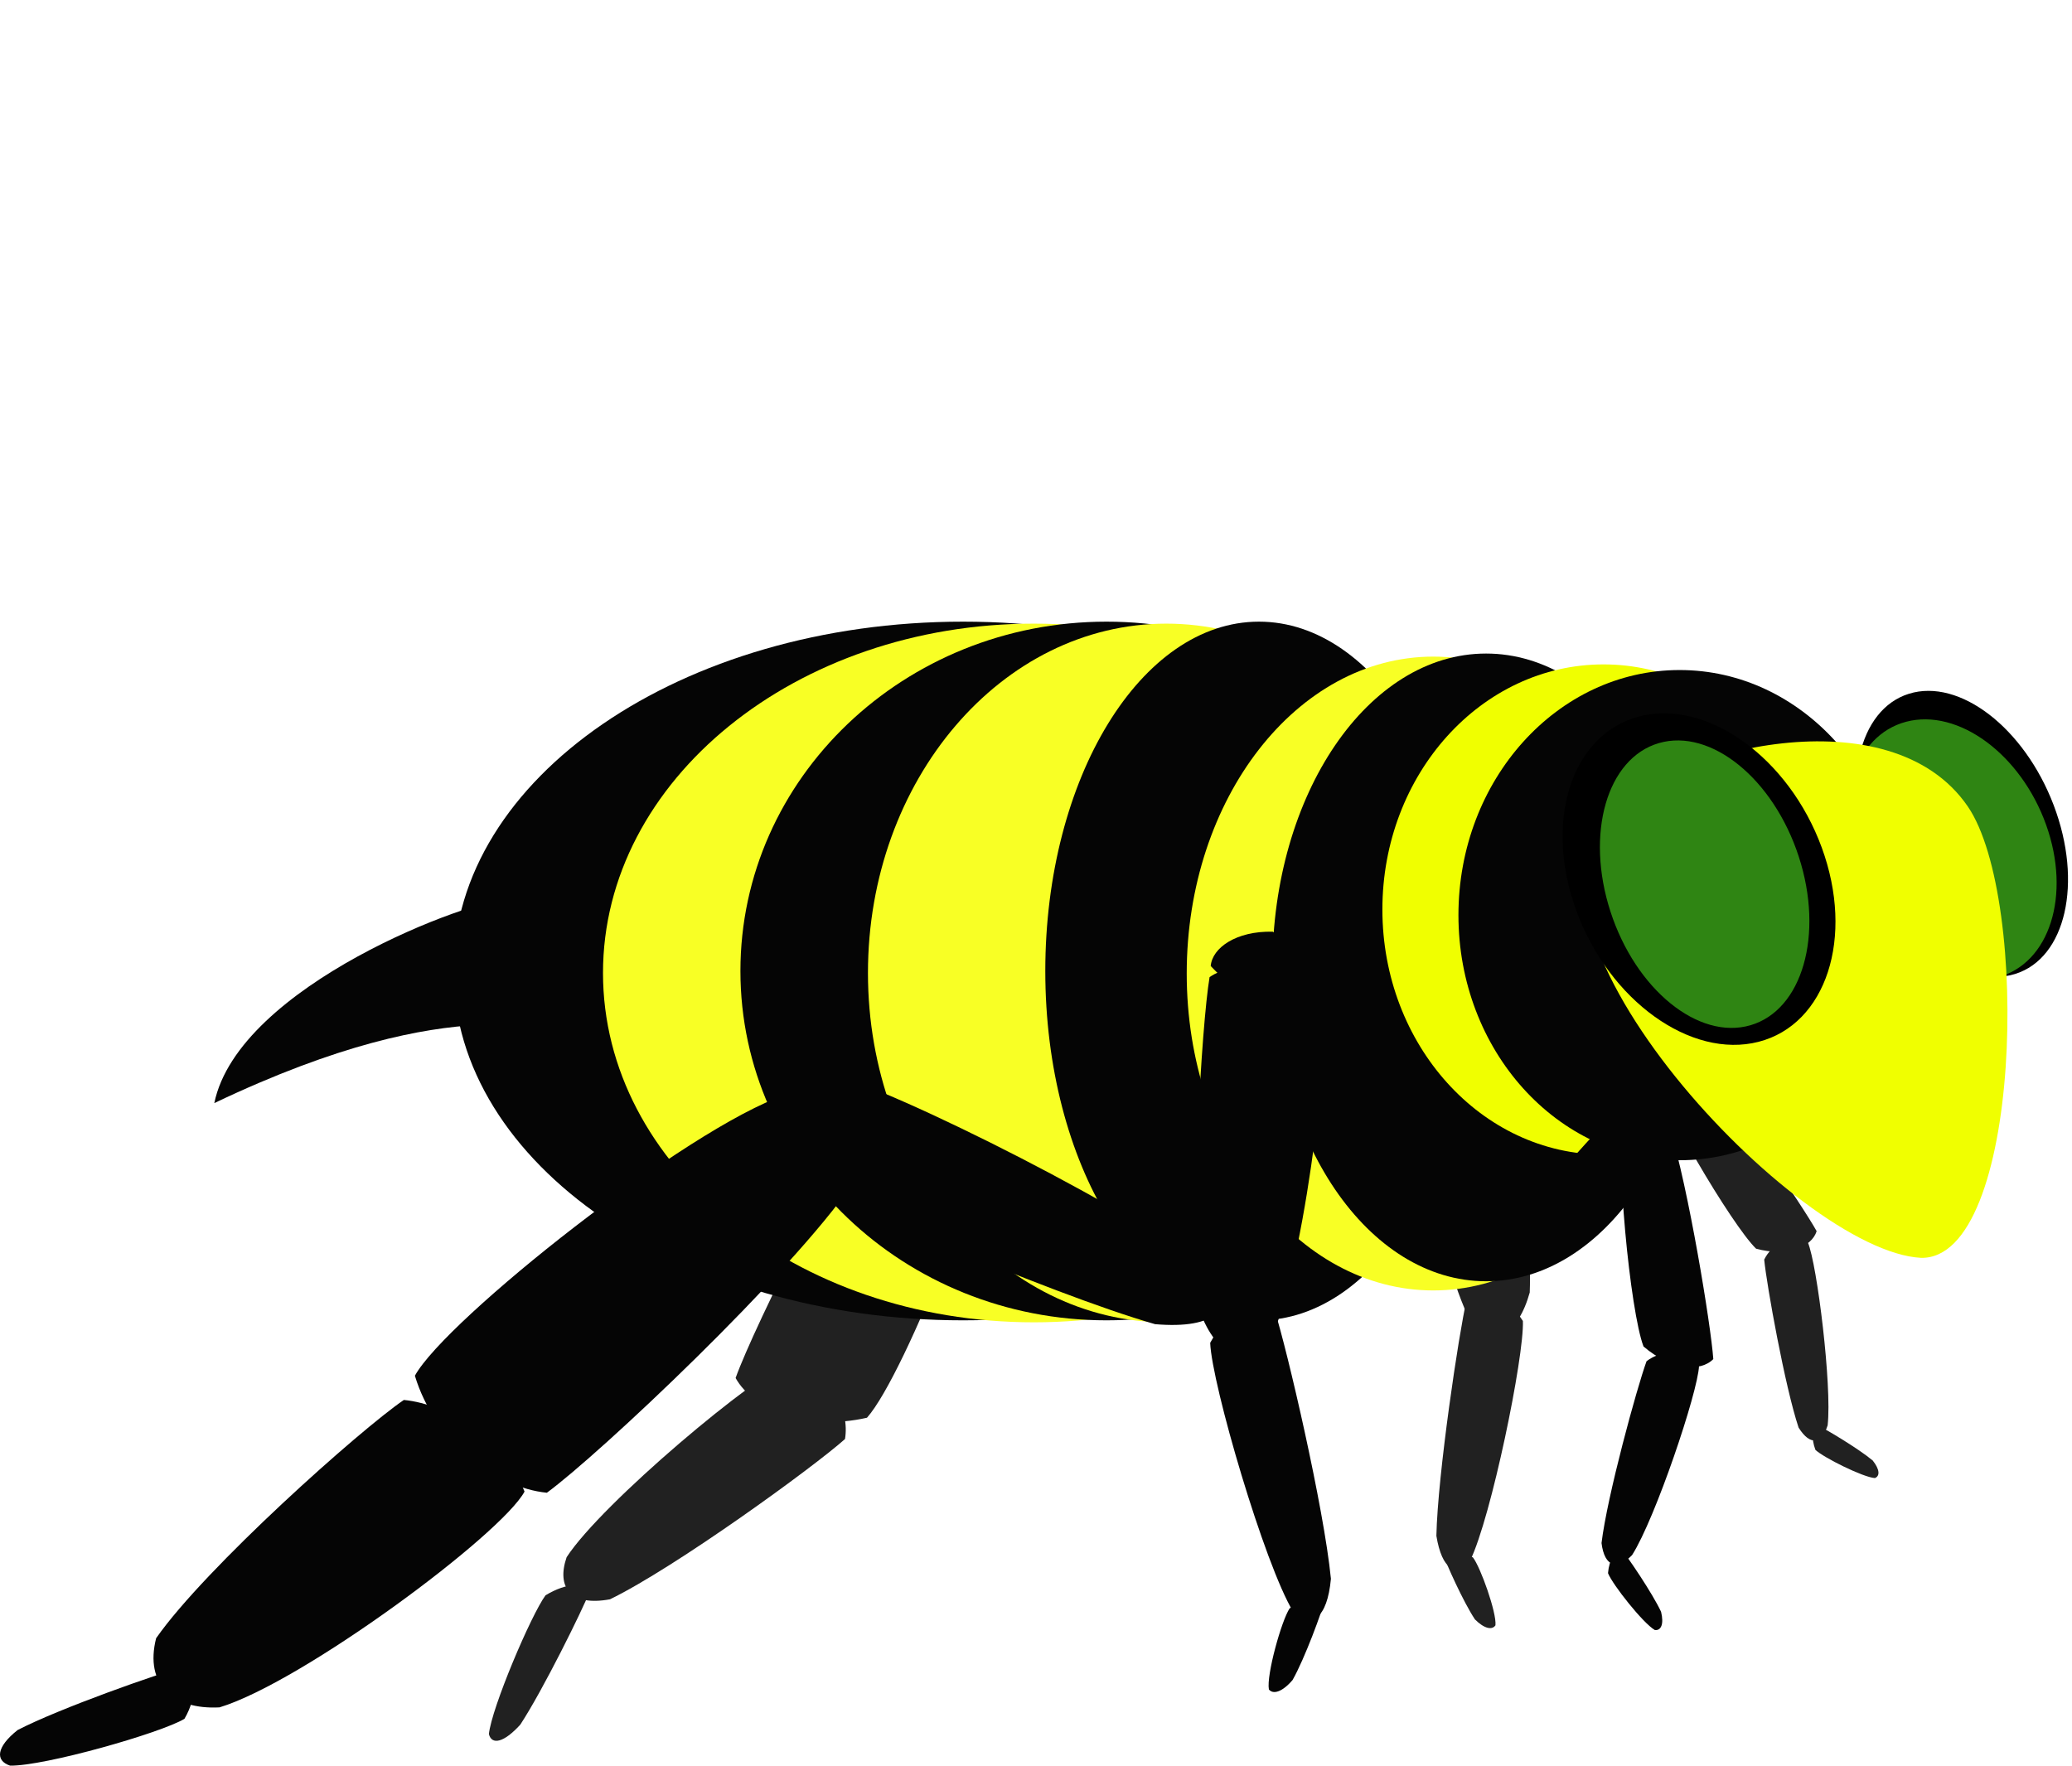
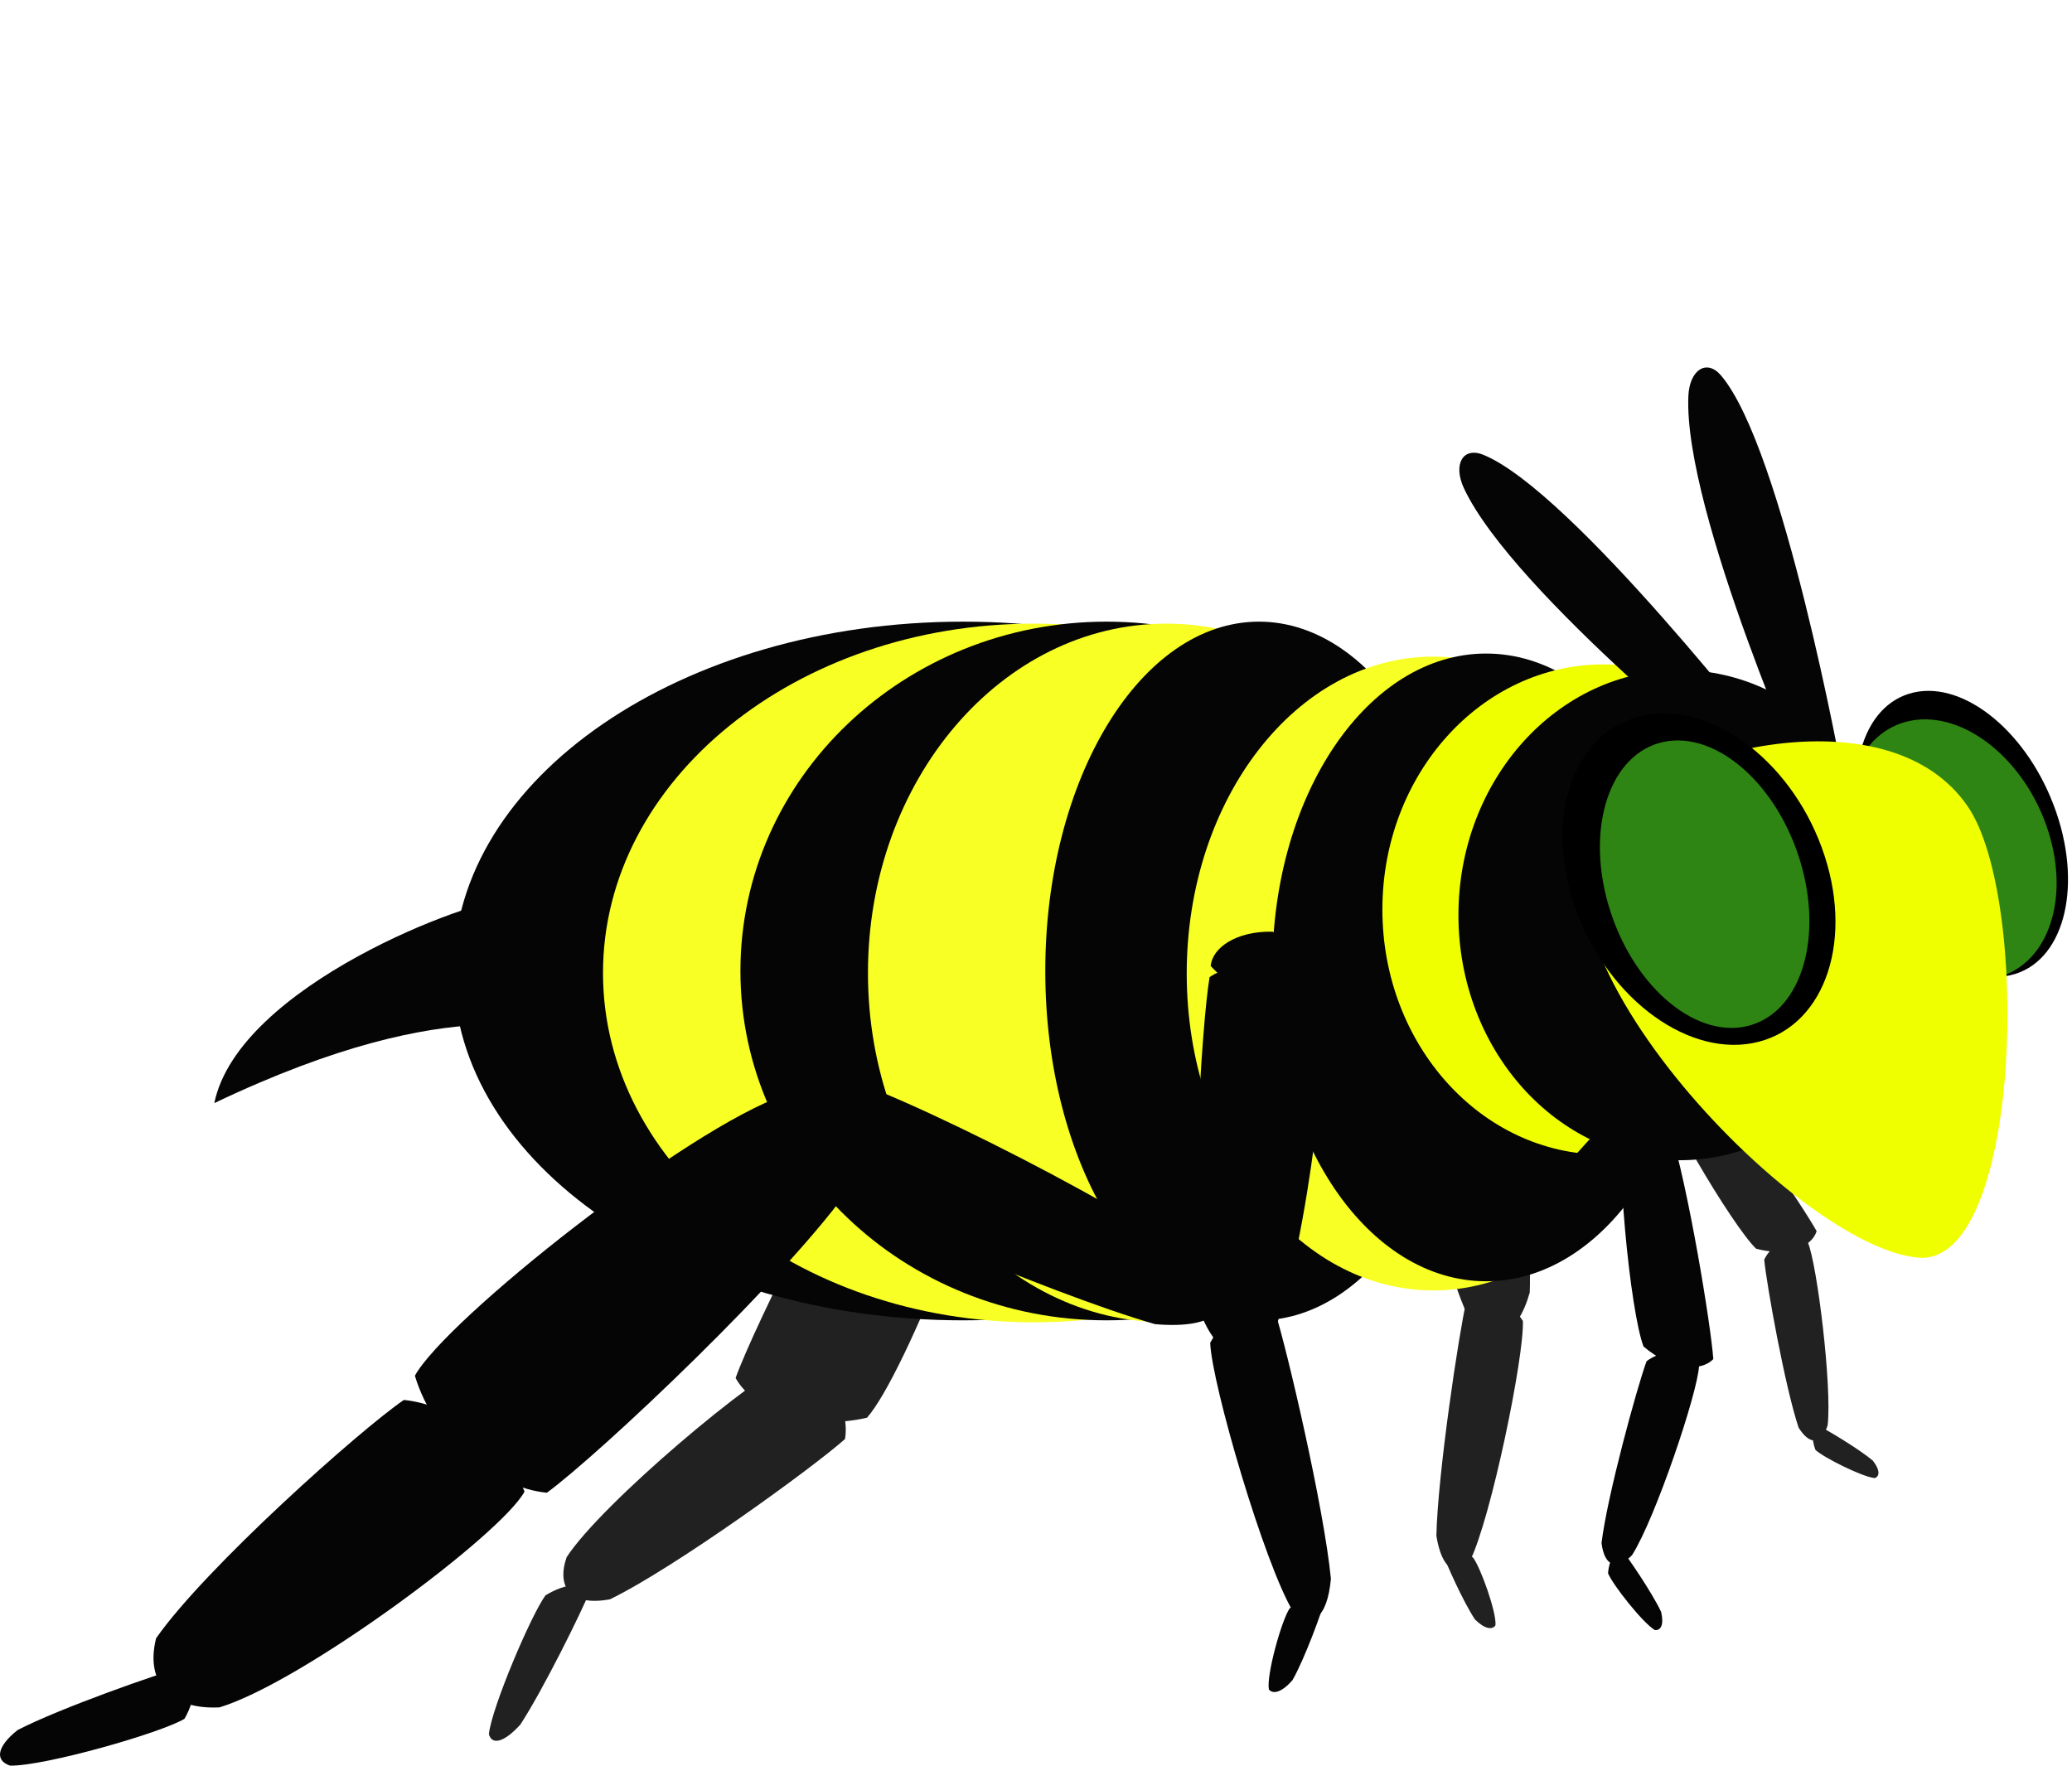
<svg xmlns="http://www.w3.org/2000/svg" width="63.641mm" height="54.236mm" viewBox="0 0 63.641 54.236" version="1.1" id="svg5">
  <defs id="defs2" />
  <g id="layer1" transform="translate(-47.43575,-93.48444)">
+     <path id="path117403" style="fill:#050505;stroke-width:1.041;stroke-linecap:round;stroke-linejoin:round" d="m 103.021,117.919 1.001,-0.644 c 0,0 -1.824,-10.031 -3.728,-12.26 -0.438,-0.512 -0.967,-0.172 -1.001,0.644 -0.147,3.55 3.728,12.26 3.728,12.26 z" />
    <g id="g18662" transform="matrix(0.8535834,0.517306,-0.7389056,0.8380969,112.679,-26.01173)" style="fill:#212121;fill-opacity:1">
      <path id="path18555" style="fill:#212121;stroke-width:0.184;stroke-linejoin:bevel;fill-opacity:1" d="m 76.012,134.48 c -1.031,-0.723 -1.999,-0.398 -2.313,1.108 0.241,2.724 2.053,8.894 2.674,10.358 1.066,0.503 2.782,0.241 3.903,-0.953 0.008,-1.574 -2.688,-8.628 -4.264,-10.513 z" />
      <path id="path18557" style="fill:#212121;stroke-width:0.135;stroke-linejoin:bevel;fill-opacity:1" d="m 76.116,152.673 c 0.384,0.878 1.121,1.117 1.888,0.377 0.872,-1.697 2.041,-6.101 2.197,-7.23 -0.489,-0.765 -1.678,-1.372 -2.84,-1.17 -0.598,0.915 -1.538,6.226 -1.245,8.024 z" />
      <path id="path18559" style="fill:#212121;stroke-width:0.062;stroke-linejoin:bevel;fill-opacity:1" d="m 77.954,158.026 c 0.293,0.219 0.525,-0.006 0.538,-0.681 -0.181,-1.149 -0.912,-3.639 -1.134,-4.213 -0.293,-0.121 -0.717,0.143 -0.949,0.756 0.067,0.677 1.061,3.469 1.544,4.139 z" />
    </g>
    <g id="g18533" transform="matrix(-0.8399769,0.09525977,0.0630523,0.8618149,155.1133,6.091684)" style="fill:#212121;fill-opacity:1">
      <g id="g18112" transform="translate(2.942308,-12.11538)" style="fill:#212121;fill-opacity:1">
        <path id="path17998" style="fill:#212121;stroke-width:0.167;stroke-linejoin:bevel;fill-opacity:1" d="m 81.84,151.408 c -0.729,0.762 -1.6,0.499 -2.144,-0.954 -0.307,-2.671 0.059,-8.791 0.305,-10.253 0.799,-0.549 2.285,-0.388 3.446,0.715 0.301,1.536 -0.64,8.566 -1.608,10.492 z" />
        <path id="path18103" style="fill:#212121;stroke-width:0.119;stroke-linejoin:bevel;fill-opacity:1" d="m 82.568,159.692 c 0.557,0.531 1.047,0.221 1.16,-1.009 -0.213,-2.183 -1.351,-7.063 -1.72,-8.212 -0.568,-0.351 -1.447,-0.054 -1.988,0.964 0.047,1.269 1.671,6.817 2.548,8.257 z" />
        <path id="path18107" style="fill:#212121;stroke-width:0.108;stroke-linejoin:bevel;fill-opacity:1" d="m 87.036,144.091 c 0.102,0.627 -0.425,0.858 -1.466,0.431 -1.611,-1.06 -4.834,-3.915 -5.534,-4.661 0.046,-0.561 0.786,-1.081 1.904,-1.055 0.981,0.56 4.455,4.047 5.096,5.285 z" />
      </g>
      <path id="path18118" style="fill:#212121;stroke-width:0.044;stroke-linejoin:bevel;fill-opacity:1" d="m 84.765,149.967 c 0.133,0.164 0.415,0.076 0.728,-0.29 0.371,-0.653 0.91,-2.12 0.992,-2.467 -0.176,-0.11 -0.628,-0.03 -1.084,0.268 -0.25,0.379 -0.716,2.05 -0.636,2.488 z" />
    </g>
    <g id="g18138" transform="matrix(0.7982412,-0.3996909,0.3867698,0.8249086,-30.40978,47.69638)" style="fill:#212121;fill-opacity:1">
      <path id="path18130" style="fill:#212121;stroke-width:0.068;stroke-linejoin:bevel;fill-opacity:1" d="m 90.073,143.472 c -0.117,0.457 0.143,0.643 0.743,0.364 0.969,-0.724 2.982,-2.711 3.432,-3.235 0.031,-0.413 -0.314,-0.819 -0.916,-0.836 -0.582,0.378 -2.792,2.82 -3.259,3.706 z" />
      <path id="path18132" style="fill:#212121;stroke-width:0.108;stroke-linejoin:bevel;fill-opacity:1" d="m 93.069,140.077 c 0.317,-0.551 0.871,-0.396 1.408,0.593 0.578,1.84 1.271,6.089 1.342,7.11 -0.391,0.406 -1.293,0.341 -2.143,-0.386 -0.406,-1.054 -0.894,-5.952 -0.608,-7.316 z" />
      <path id="path18134" style="fill:#212121;stroke-width:0.085;stroke-linejoin:bevel;fill-opacity:1" d="m 93.328,153.798 c -0.451,0.465 -0.848,0.384 -0.942,-0.366 0.17,-1.428 1.086,-4.774 1.383,-5.586 0.46,-0.355 1.173,-0.373 1.612,0.144 -0.036,0.812 -1.345,4.694 -2.054,5.807 z" />
      <path id="path18136" style="fill:#212121;stroke-width:0.036;stroke-linejoin:bevel;fill-opacity:1" d="m 94.026,156.105 c 0.19,0.019 0.281,-0.185 0.189,-0.562 -0.267,-0.571 -1.027,-1.692 -1.231,-1.932 -0.175,0.034 -0.364,0.327 -0.399,0.745 0.136,0.35 1.083,1.547 1.441,1.749 z" />
    </g>
    <path id="path1868" style="fill:#050505;stroke-width:0.181;stroke-linejoin:bevel" d="m 65.448,122.787 c 0.357,0.666 0.762,1.644 -0.188,2.128 -1.008,0.514 -3.577,-1.195 -11.242,2.454 0.746,-3.614 7.948,-6.3 9.119,-6.278 1.171,0.022 1.971,1.061 2.311,1.695 z" />
    <g id="g4846" transform="translate(0.2447677,-0.6119193)">
      <ellipse style="fill:#050505;fill-opacity:1;stroke-width:0.277;stroke-linejoin:bevel" id="path846" cx="76.773" cy="123.923" rx="15.65" ry="10.731" />
      <ellipse style="fill:#f8ff25;fill-opacity:1;stroke-width:0.254;stroke-linejoin:bevel" id="ellipse1398" cx="78.945" cy="123.984" rx="13.233" ry="10.731" />
      <ellipse style="fill:#050505;fill-opacity:1;stroke-width:0.234;stroke-linejoin:bevel" id="ellipse1840" cx="81.178" cy="123.923" rx="11.245" ry="10.731" />
      <ellipse style="fill:#f8ff25;fill-opacity:1;stroke-width:0.212;stroke-linejoin:bevel" id="ellipse1842" cx="83.014" cy="123.984" rx="9.164" ry="10.731" />
      <ellipse style="fill:#050505;fill-opacity:1;stroke-width:0.179;stroke-linejoin:bevel" id="ellipse1844" cx="85.86" cy="123.923" rx="6.563" ry="10.731" />
    </g>
    <g id="g4839" transform="translate(-12.23839,0.6119193)">
      <ellipse style="fill:#f8ff25;fill-opacity:1;stroke-width:0.183;stroke-linejoin:bevel" id="ellipse4835" cx="103.697" cy="122.777" rx="7.573" ry="9.735" />
      <ellipse style="fill:#050505;fill-opacity:1;stroke-width:0.17;stroke-linejoin:bevel" id="ellipse4833" cx="105.319" cy="122.589" rx="6.563" ry="9.641" />
    </g>
    <g id="g14903" transform="translate(-7.114604,-0.8566871)">
      <ellipse style="fill:#f0ff00;fill-opacity:1;stroke-width:0.308;stroke-linejoin:bevel" id="path9417" cx="103.803" cy="122.279" rx="6.793" ry="7.529" />
      <ellipse style="fill:#050505;fill-opacity:1;stroke-width:0.308;stroke-linejoin:bevel" id="ellipse11237" cx="106.139" cy="122.452" rx="6.793" ry="7.529" />
    </g>
+     <path id="path22857" style="fill:#050505;stroke-width:1.041;stroke-linecap:round;stroke-linejoin:round" d="m 101.364,117.646 0.591,-1.033 c 0,0 -6.244,-8.06 -8.962,-9.159 -0.625,-0.253 -0.937,0.293 -0.591,1.033 1.507,3.218 8.962,9.159 8.962,9.159 z" />
    <g id="g9393" transform="matrix(1.323455,0,0,1.202877,-37.65353,-11.98569)">
      <ellipse style="fill:#000000;fill-opacity:1;stroke-width:0.062;stroke-linejoin:bevel" id="ellipse8524" cx="-138.711" cy="68.318" rx="3.784" ry="2.249" transform="matrix(-0.3258962,-0.9454056,0.9459188,-0.3244036,0,0)" />
      <ellipse style="fill:#2f8513;fill-opacity:1;stroke-width:0.06;stroke-linejoin:bevel" id="ellipse9386" cx="-135.6" cy="70.419" rx="3.431" ry="2.276" transform="matrix(-0.3093539,-0.950947,0.9605961,-0.277948,0,0)" />
      <path id="ellipse4848" style="fill:#f0ff00;stroke-width:0.11;stroke-linejoin:bevel" d="m 101.596,108.453 c 1.482,-1.638 6.566,-3.074 8.367,-0.175 1.457,2.345 1.245,11.572 -1.085,11.525 -2.882,-0.159 -9.894,-8.387 -7.281,-11.35 z" />
      <ellipse style="fill:#000000;fill-opacity:1;stroke-width:0.077;stroke-linejoin:bevel" id="ellipse4850" cx="-134.344" cy="63.709" rx="4.379" ry="2.96" transform="matrix(-0.3157592,-0.9488393,0.9622482,-0.2721735,0,0)" />
      <ellipse style="fill:#2f8513;fill-opacity:1;stroke-width:0.063;stroke-linejoin:bevel" id="ellipse8628" cx="-136.672" cy="68.477" rx="3.756" ry="2.295" transform="matrix(-0.2826169,-0.9592329,0.952567,-0.3043291,0,0)" />
    </g>
    <path id="path18002" style="fill:#050505;stroke-width:0.184;stroke-linejoin:bevel" d="m 84.733,132.649 c 0.662,1.004 0.07,1.673 -1.819,1.511 -3.249,-0.928 -10.346,-4.021 -11.991,-4.904 -0.389,-0.971 0.283,-2.244 1.96,-2.798 1.908,0.421 9.893,4.445 11.851,6.191 z" />
    <path id="rect15412" style="fill:#050505;stroke-width:0.238;stroke-linejoin:bevel" d="m 71.551,127.118 c 1.657,-0.109 2.609,0.878 2.076,2.72 -1.922,2.801 -7.778,8.316 -9.394,9.5 -1.566,-0.153 -3.443,-1.562 -4.054,-3.594 0.936,-1.716 8.37,-7.611 11.372,-8.626 z" />
    <path id="path18114" style="fill:#050505;stroke-width:0.195;stroke-linejoin:bevel" d="m 54.178,145.931 c -1.428,0.075 -2.307,-0.697 -1.947,-2.124 1.51,-2.163 6.275,-6.41 7.609,-7.319 1.364,0.128 3.066,1.233 3.707,2.814 -0.716,1.326 -6.827,5.859 -9.369,6.629 z" />
    <path id="path18116" style="fill:#050505;stroke-width:0.08;stroke-linejoin:bevel" d="m 47.743,147.72 c -0.457,-0.152 -0.423,-0.571 0.233,-1.092 1.285,-0.666 4.347,-1.745 5.096,-1.936 0.36,0.225 0.445,0.881 0.029,1.591 -0.725,0.436 -4.3,1.456 -5.358,1.438 z" />
    <g id="g18128" transform="translate(4.240385,-12.54808)">
      <path id="path18105" style="fill:#050505;stroke-width:0.068;stroke-linejoin:bevel" d="m 90.073,143.472 c -0.117,0.457 0.143,0.643 0.743,0.364 0.969,-0.724 2.982,-2.711 3.432,-3.235 0.031,-0.413 -0.314,-0.819 -0.916,-0.836 -0.582,0.378 -2.792,2.82 -3.259,3.706 z" />
      <path id="path18000" style="fill:#050505;stroke-width:0.108;stroke-linejoin:bevel" d="m 93.069,140.077 c 0.317,-0.551 0.871,-0.396 1.408,0.593 0.578,1.84 1.271,6.089 1.342,7.11 -0.391,0.406 -1.293,0.341 -2.143,-0.386 -0.406,-1.054 -0.894,-5.952 -0.608,-7.316 z" />
      <path id="path18120" style="fill:#050505;stroke-width:0.085;stroke-linejoin:bevel" d="m 93.328,153.798 c -0.451,0.465 -0.848,0.384 -0.942,-0.366 0.17,-1.428 1.086,-4.774 1.383,-5.586 0.46,-0.355 1.173,-0.373 1.612,0.144 -0.036,0.812 -1.345,4.694 -2.054,5.807 z" />
      <path id="path18122" style="fill:#050505;stroke-width:0.036;stroke-linejoin:bevel" d="m 94.026,156.105 c 0.19,0.019 0.281,-0.185 0.189,-0.562 -0.267,-0.571 -1.027,-1.692 -1.231,-1.932 -0.175,0.034 -0.364,0.327 -0.399,0.745 0.136,0.35 1.083,1.547 1.441,1.749 z" />
    </g>
    <g id="g18545" transform="translate(1.644231,-4.586538)">
      <g id="g18541" transform="translate(2.942308,-12.11538)">
        <path id="path18535" style="fill:#050505;stroke-width:0.167;stroke-linejoin:bevel" d="m 81.84,151.408 c -0.729,0.762 -1.6,0.499 -2.144,-0.954 -0.307,-2.671 0.059,-8.791 0.305,-10.253 0.799,-0.549 2.285,-0.388 3.446,0.715 0.301,1.536 -0.64,8.566 -1.608,10.492 z" />
        <path id="path18537" style="fill:#050505;stroke-width:0.119;stroke-linejoin:bevel" d="m 82.568,159.692 c 0.557,0.531 1.047,0.221 1.16,-1.009 -0.213,-2.183 -1.351,-7.063 -1.72,-8.212 -0.568,-0.351 -1.447,-0.054 -1.988,0.964 0.047,1.269 1.671,6.817 2.548,8.257 z" />
        <path id="path18539" style="fill:#050505;stroke-width:0.108;stroke-linejoin:bevel" d="m 87.036,144.091 c 0.102,0.627 -0.425,0.858 -1.466,0.431 -1.611,-1.06 -4.834,-3.915 -5.534,-4.661 0.046,-0.561 0.786,-1.081 1.904,-1.055 0.981,0.56 4.455,4.047 5.096,5.285 z" />
      </g>
      <path id="path18543" style="fill:#050505;stroke-width:0.044;stroke-linejoin:bevel" d="m 84.765,149.967 c 0.133,0.164 0.415,0.076 0.728,-0.29 0.371,-0.653 0.91,-2.12 0.992,-2.467 -0.176,-0.11 -0.628,-0.03 -1.084,0.268 -0.25,0.379 -0.716,2.05 -0.636,2.488 z" />
    </g>
  </g>
</svg>
